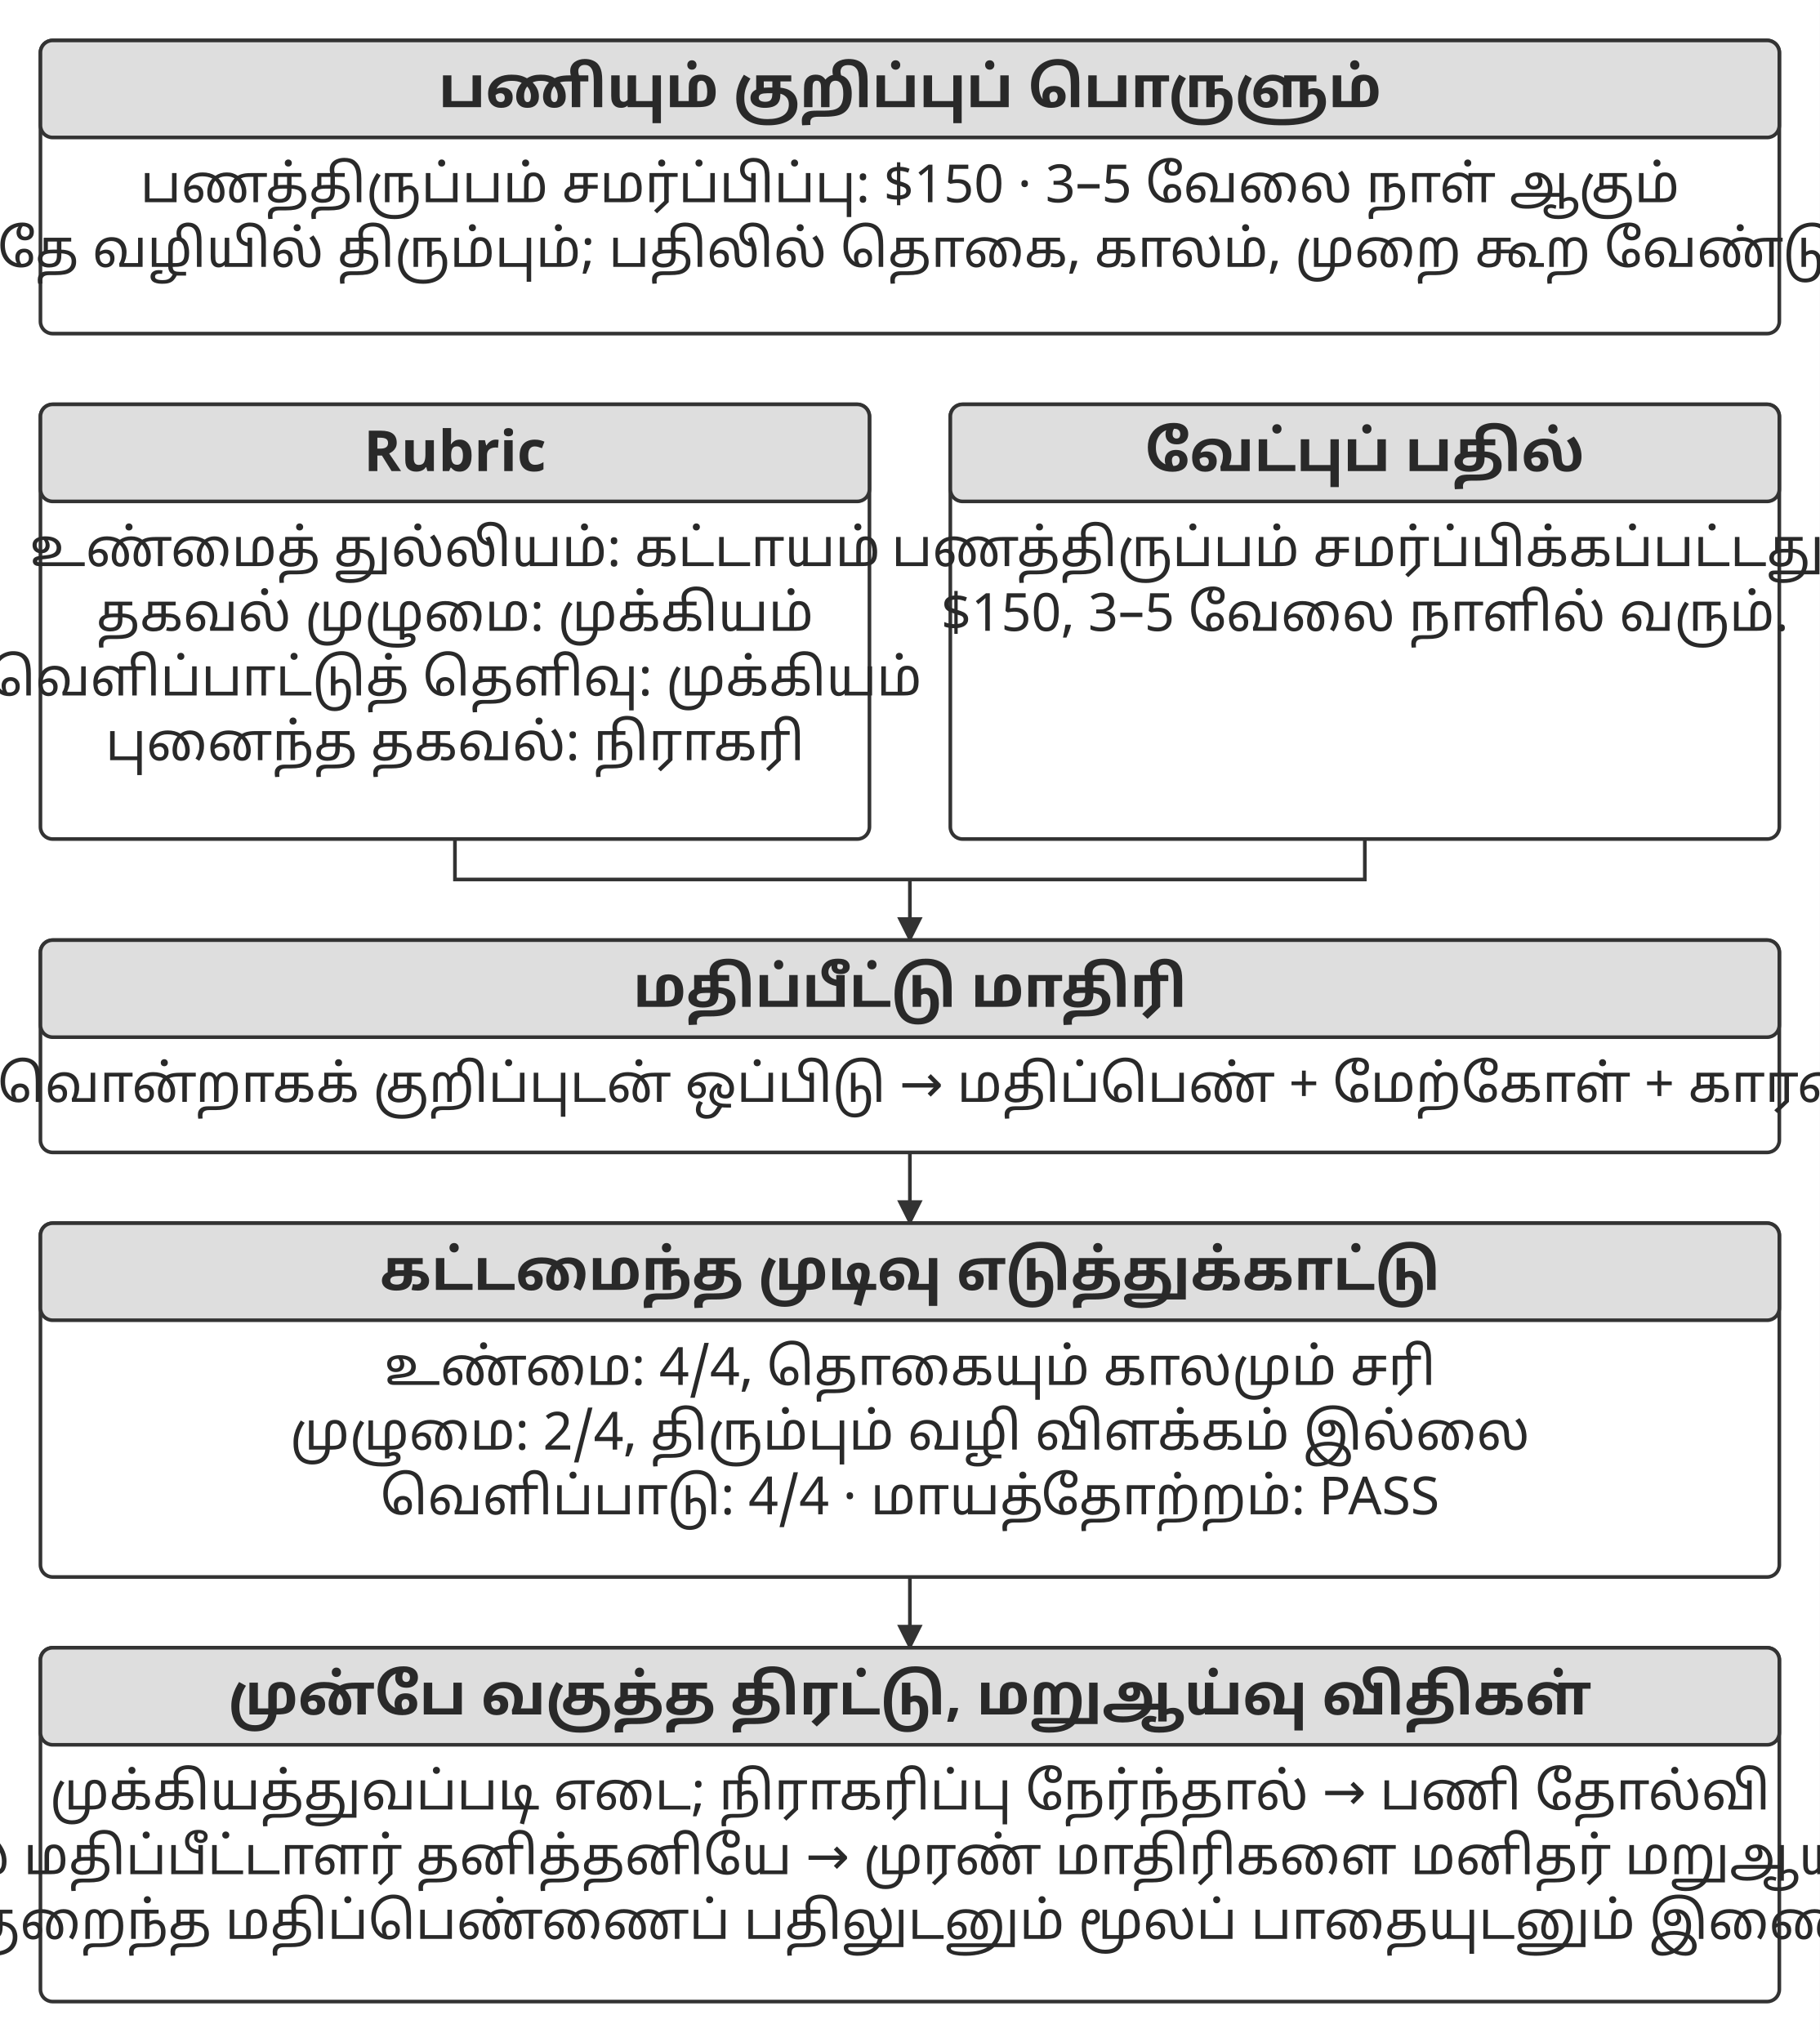
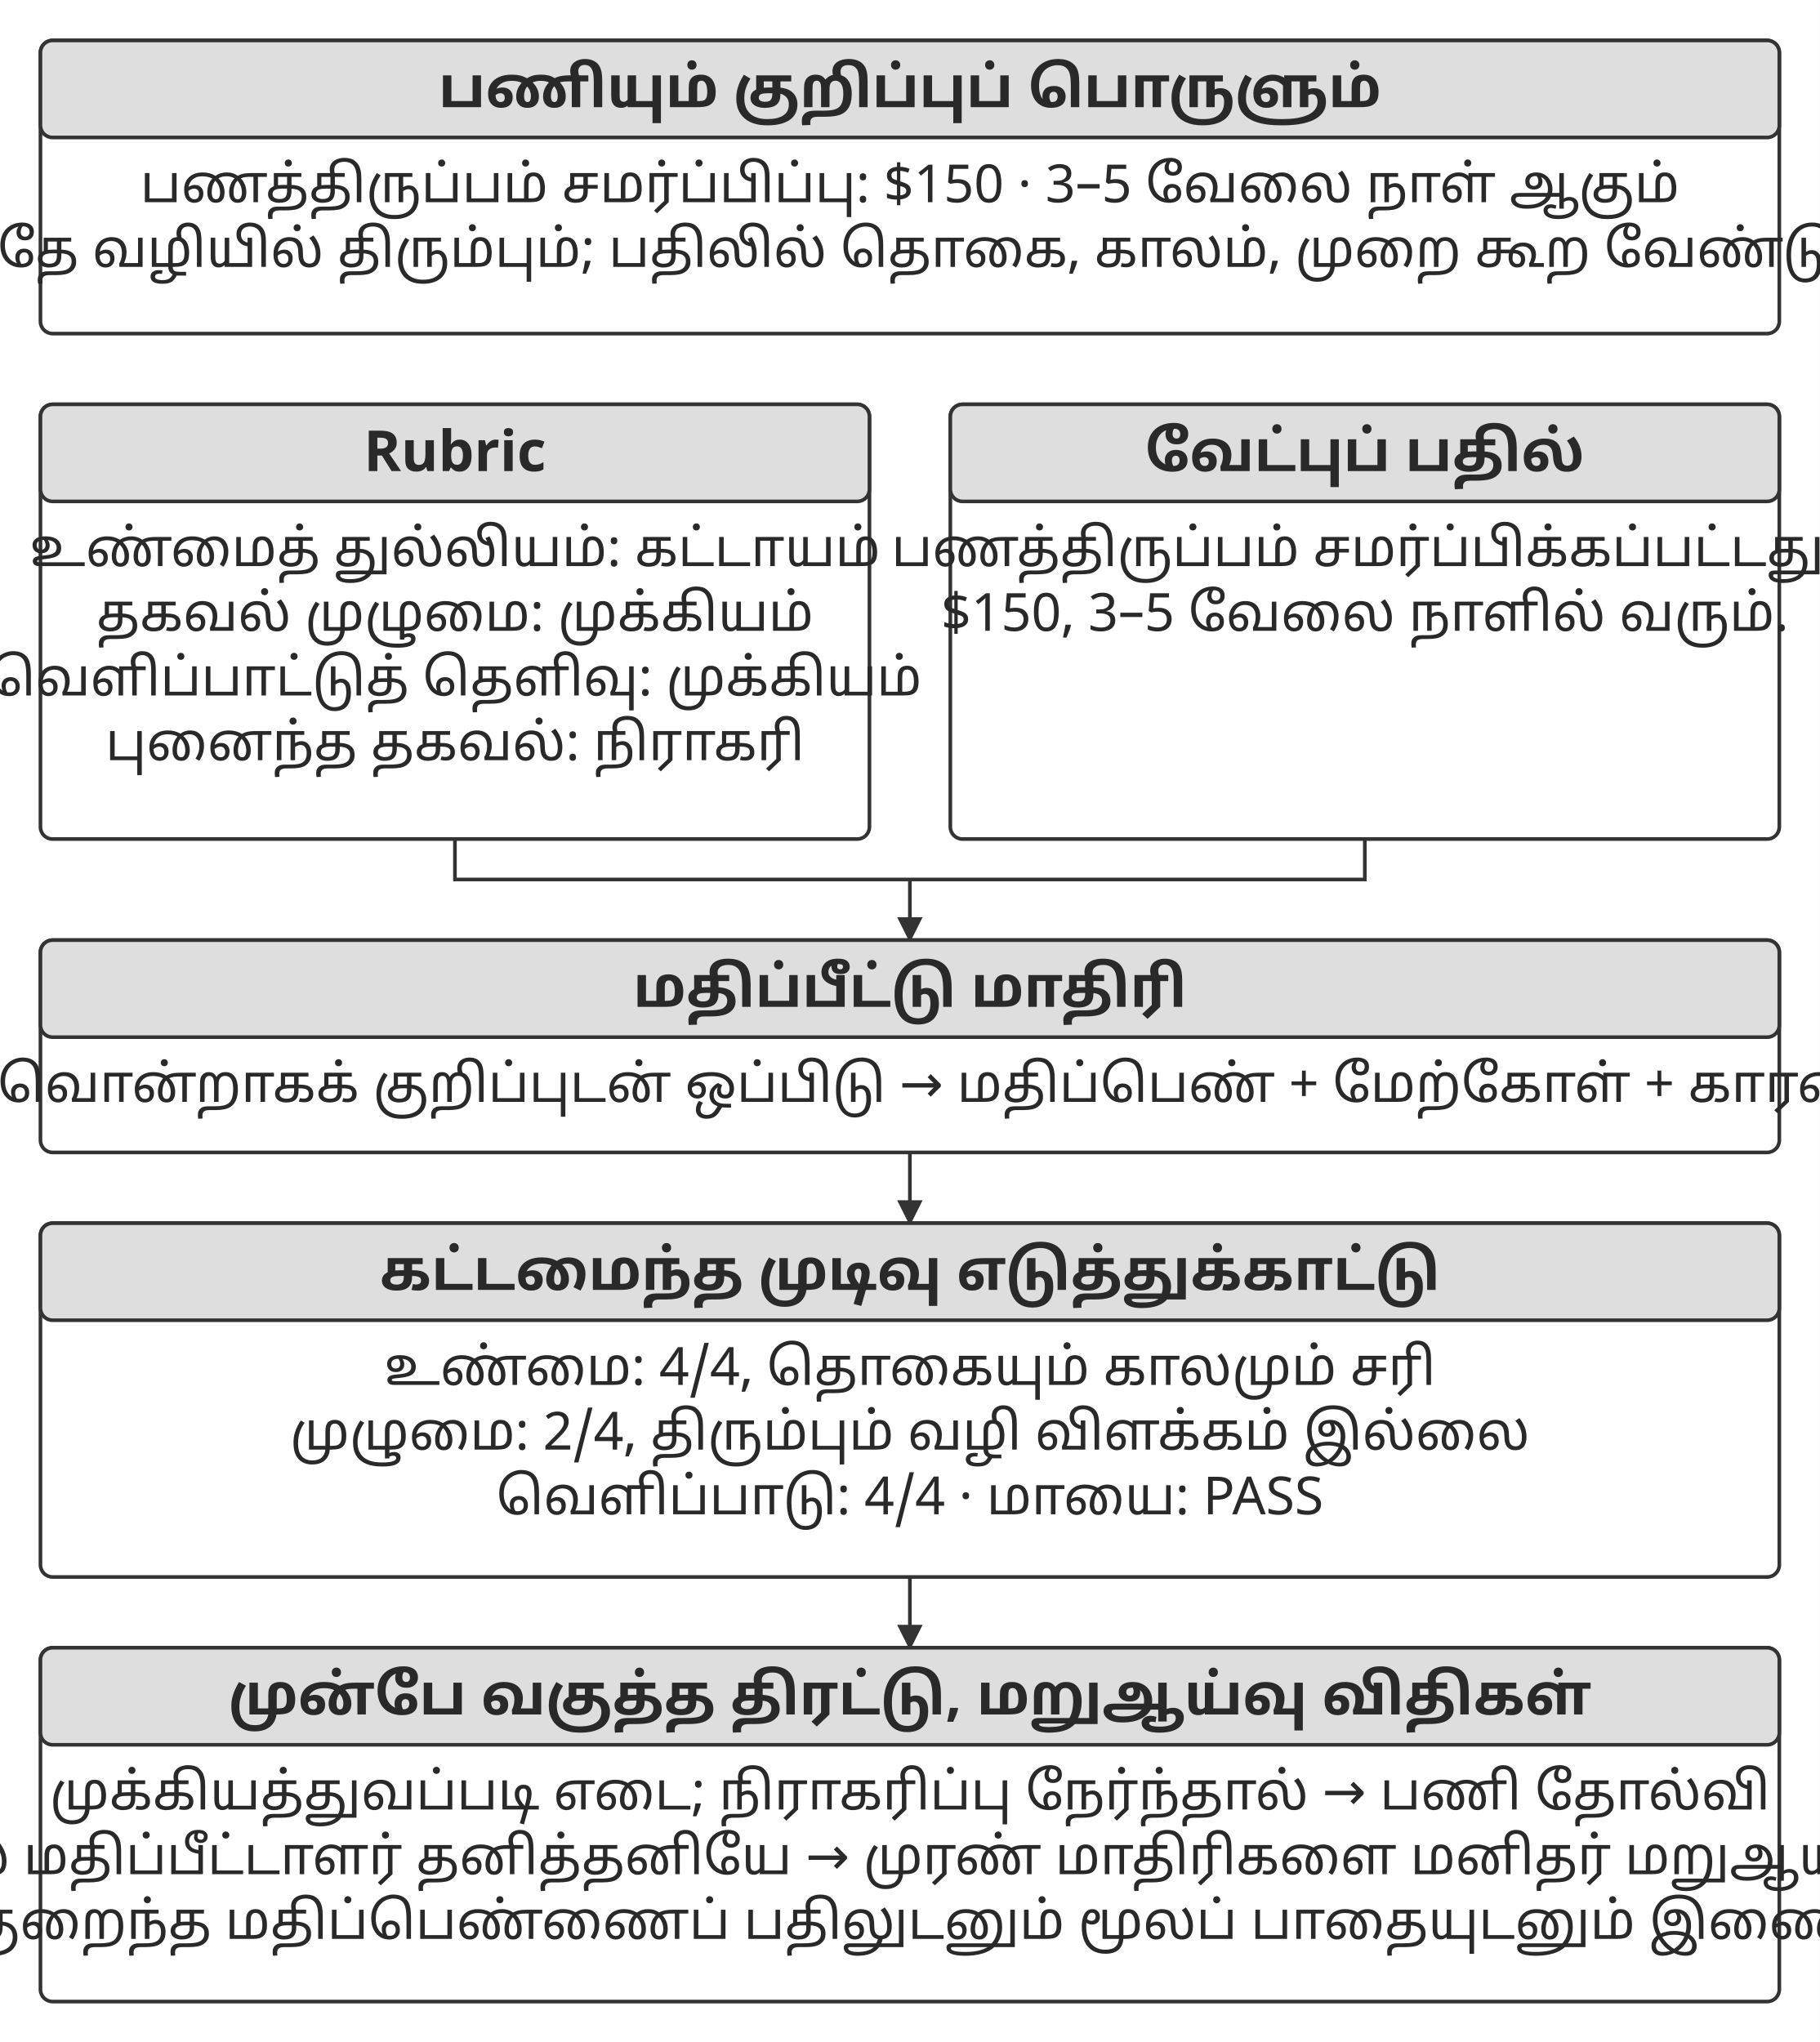
<svg xmlns="http://www.w3.org/2000/svg" width="106.000mm" height="118.956mm" viewBox="0 0 900 1010" role="img" aria-labelledby="title desc">
  <defs>
    <marker id="arrow" viewBox="0 0 10 10" refX="9" refY="5" markerWidth="7" markerHeight="7" orient="auto-start-reverse">
      <path d="M0 0 L10 5 L0 10 Z" fill="#333333" />
    </marker>
  </defs>
  <rect width="900" height="1010" fill="#ffffff" y="0" />
  <rect x="20" y="20" width="860" height="145" rx="6" fill="#ffffff" stroke="#333333" stroke-width="1.8" />
  <rect x="20" y="20" width="860" height="48" rx="6" fill="#dedede" stroke="#333333" stroke-width="1.8" />
  <text x="450" y="53" text-anchor="middle" font-family="&quot;Noto Sans Tamil&quot;, &quot;Noto Serif Tamil&quot;, &quot;Tamil Sangam MN&quot;, sans-serif" font-size="28.0" font-weight="700" fill="#292929">பணியும் குறிப்புப் பொருளும்</text>
  <text x="450" y="100" text-anchor="middle" font-family="&quot;Noto Sans Tamil&quot;, &quot;Noto Serif Tamil&quot;, &quot;Tamil Sangam MN&quot;, sans-serif" font-size="26.0" font-weight="400" fill="#292929">பணத்திருப்பம் சமர்ப்பிப்பு: $150 · 3–5 வேலை நாள் ஆகும்</text>
  <text x="450" y="132" text-anchor="middle" font-family="&quot;Noto Sans Tamil&quot;, &quot;Noto Serif Tamil&quot;, &quot;Tamil Sangam MN&quot;, sans-serif" font-size="26.0" font-weight="400" fill="#292929">அதே வழியில் திரும்பும்; பதிலில் தொகை, காலம், முறை கூற வேண்டும்</text>
  <rect x="20" y="200" width="410" height="215" rx="6" fill="#ffffff" stroke="#333333" stroke-width="1.8" />
  <rect x="20" y="200" width="410" height="48" rx="6" fill="#dedede" stroke="#333333" stroke-width="1.8" />
  <text x="225" y="233" text-anchor="middle" font-family="&quot;Noto Sans Tamil&quot;, &quot;Noto Serif Tamil&quot;, &quot;Tamil Sangam MN&quot;, sans-serif" font-size="28.0" font-weight="700" fill="#292929">Rubric</text>
  <text x="225" y="280" text-anchor="middle" font-family="&quot;Noto Sans Tamil&quot;, &quot;Noto Serif Tamil&quot;, &quot;Tamil Sangam MN&quot;, sans-serif" font-size="26.0" font-weight="400" fill="#292929">உண்மைத் துல்லியம்: கட்டாயம்</text>
  <text x="225" y="312" text-anchor="middle" font-family="&quot;Noto Sans Tamil&quot;, &quot;Noto Serif Tamil&quot;, &quot;Tamil Sangam MN&quot;, sans-serif" font-size="26.0" font-weight="400" fill="#292929">தகவல் முழுமை: முக்கியம்</text>
  <text x="225" y="344" text-anchor="middle" font-family="&quot;Noto Sans Tamil&quot;, &quot;Noto Serif Tamil&quot;, &quot;Tamil Sangam MN&quot;, sans-serif" font-size="26.0" font-weight="400" fill="#292929">வெளிப்பாட்டுத் தெளிவு: முக்கியம்</text>
  <text x="225" y="376" text-anchor="middle" font-family="&quot;Noto Sans Tamil&quot;, &quot;Noto Serif Tamil&quot;, &quot;Tamil Sangam MN&quot;, sans-serif" font-size="26.0" font-weight="400" fill="#292929">புனைந்த தகவல்: நிராகரி</text>
  <rect x="470" y="200" width="410" height="215" rx="6" fill="#ffffff" stroke="#333333" stroke-width="1.8" />
  <rect x="470" y="200" width="410" height="48" rx="6" fill="#dedede" stroke="#333333" stroke-width="1.8" />
  <text x="675" y="233" text-anchor="middle" font-family="&quot;Noto Sans Tamil&quot;, &quot;Noto Serif Tamil&quot;, &quot;Tamil Sangam MN&quot;, sans-serif" font-size="28.0" font-weight="700" fill="#292929">வேட்புப் பதில்</text>
  <text x="675" y="280" text-anchor="middle" font-family="&quot;Noto Sans Tamil&quot;, &quot;Noto Serif Tamil&quot;, &quot;Tamil Sangam MN&quot;, sans-serif" font-size="26.0" font-weight="400" fill="#292929">பணத்திருப்பம் சமர்ப்பிக்கப்பட்டது;</text>
  <text x="675" y="312" text-anchor="middle" font-family="&quot;Noto Sans Tamil&quot;, &quot;Noto Serif Tamil&quot;, &quot;Tamil Sangam MN&quot;, sans-serif" font-size="26.0" font-weight="400" fill="#292929">$150, 3–5 வேலை நாளில் வரும்.</text>
  <path d="M225 415 L225 435 L675 435 L675 415" fill="none" stroke="#333333" stroke-width="1.8" />
  <path d="M450 435 L450 465" fill="none" stroke="#333333" stroke-width="1.8" marker-end="url(#arrow)" />
  <rect x="20" y="465" width="860" height="105" rx="6" fill="#ffffff" stroke="#333333" stroke-width="1.8" />
  <rect x="20" y="465" width="860" height="48" rx="6" fill="#dedede" stroke="#333333" stroke-width="1.8" />
  <text x="450" y="498" text-anchor="middle" font-family="&quot;Noto Sans Tamil&quot;, &quot;Noto Serif Tamil&quot;, &quot;Tamil Sangam MN&quot;, sans-serif" font-size="28.0" font-weight="700" fill="#292929">மதிப்பீட்டு மாதிரி</text>
  <text x="450" y="545" text-anchor="middle" font-family="&quot;Noto Sans Tamil&quot;, &quot;Noto Serif Tamil&quot;, &quot;Tamil Sangam MN&quot;, sans-serif" font-size="26.0" font-weight="400" fill="#292929">ஒவ்வொன்றாகக் குறிப்புடன் ஒப்பிடு → மதிப்பெண் + மேற்கோள் + காரணம்</text>
  <path d="M450 570 L450 605" fill="none" stroke="#333333" stroke-width="1.8" marker-end="url(#arrow)" />
  <rect x="20" y="605" width="860" height="175" rx="6" fill="#ffffff" stroke="#333333" stroke-width="1.8" />
  <rect x="20" y="605" width="860" height="48" rx="6" fill="#dedede" stroke="#333333" stroke-width="1.8" />
  <text x="450" y="638" text-anchor="middle" font-family="&quot;Noto Sans Tamil&quot;, &quot;Noto Serif Tamil&quot;, &quot;Tamil Sangam MN&quot;, sans-serif" font-size="28.0" font-weight="700" fill="#292929">கட்டமைந்த முடிவு எடுத்துக்காட்டு</text>
  <text x="450" y="685" text-anchor="middle" font-family="&quot;Noto Sans Tamil&quot;, &quot;Noto Serif Tamil&quot;, &quot;Tamil Sangam MN&quot;, sans-serif" font-size="26.0" font-weight="400" fill="#292929">உண்மை: 4/4, தொகையும் காலமும் சரி</text>
  <text x="450" y="717" text-anchor="middle" font-family="&quot;Noto Sans Tamil&quot;, &quot;Noto Serif Tamil&quot;, &quot;Tamil Sangam MN&quot;, sans-serif" font-size="26.0" font-weight="400" fill="#292929">முழுமை: 2/4, திரும்பும் வழி விளக்கம் இல்லை</text>
-   <text x="450" y="749" text-anchor="middle" font-family="&quot;Noto Sans Tamil&quot;, &quot;Noto Serif Tamil&quot;, &quot;Tamil Sangam MN&quot;, sans-serif" font-size="26.0" font-weight="400" fill="#292929">வெளிப்பாடு: 4/4 · மாயத்தோற்றம்: PASS</text>
+   <text x="450" y="749" text-anchor="middle" font-family="&quot;Noto Sans Tamil&quot;, &quot;Noto Serif Tamil&quot;, &quot;Tamil Sangam MN&quot;, sans-serif" font-size="26.0" font-weight="400" fill="#292929">வெளிப்பாடு: 4/4 · மாயை: PASS</text>
  <path d="M450 780 L450 815" fill="none" stroke="#333333" stroke-width="1.8" marker-end="url(#arrow)" />
  <rect x="20" y="815" width="860" height="175" rx="6" fill="#ffffff" stroke="#333333" stroke-width="1.8" />
  <rect x="20" y="815" width="860" height="48" rx="6" fill="#dedede" stroke="#333333" stroke-width="1.8" />
  <text x="450" y="848" text-anchor="middle" font-family="&quot;Noto Sans Tamil&quot;, &quot;Noto Serif Tamil&quot;, &quot;Tamil Sangam MN&quot;, sans-serif" font-size="28.0" font-weight="700" fill="#292929">முன்பே வகுத்த திரட்டு, மறுஆய்வு விதிகள்</text>
  <text x="450" y="895" text-anchor="middle" font-family="&quot;Noto Sans Tamil&quot;, &quot;Noto Serif Tamil&quot;, &quot;Tamil Sangam MN&quot;, sans-serif" font-size="26.0" font-weight="400" fill="#292929">முக்கியத்துவப்படி எடை; நிராகரிப்பு நேர்ந்தால் → பணி தோல்வி</text>
  <text x="450" y="927" text-anchor="middle" font-family="&quot;Noto Sans Tamil&quot;, &quot;Noto Serif Tamil&quot;, &quot;Tamil Sangam MN&quot;, sans-serif" font-size="26.0" font-weight="400" fill="#292929">பல மதிப்பீட்டாளர் தனித்தனியே → முரண் மாதிரிகளை மனிதர் மறுஆய்வு</text>
  <text x="450" y="959" text-anchor="middle" font-family="&quot;Noto Sans Tamil&quot;, &quot;Noto Serif Tamil&quot;, &quot;Tamil Sangam MN&quot;, sans-serif" font-size="26.0" font-weight="400" fill="#292929">குறைந்த மதிப்பெண்ணைப் பதிலுடனும் மூலப் பாதையுடனும் இணை</text>
  <defs />
</svg>
